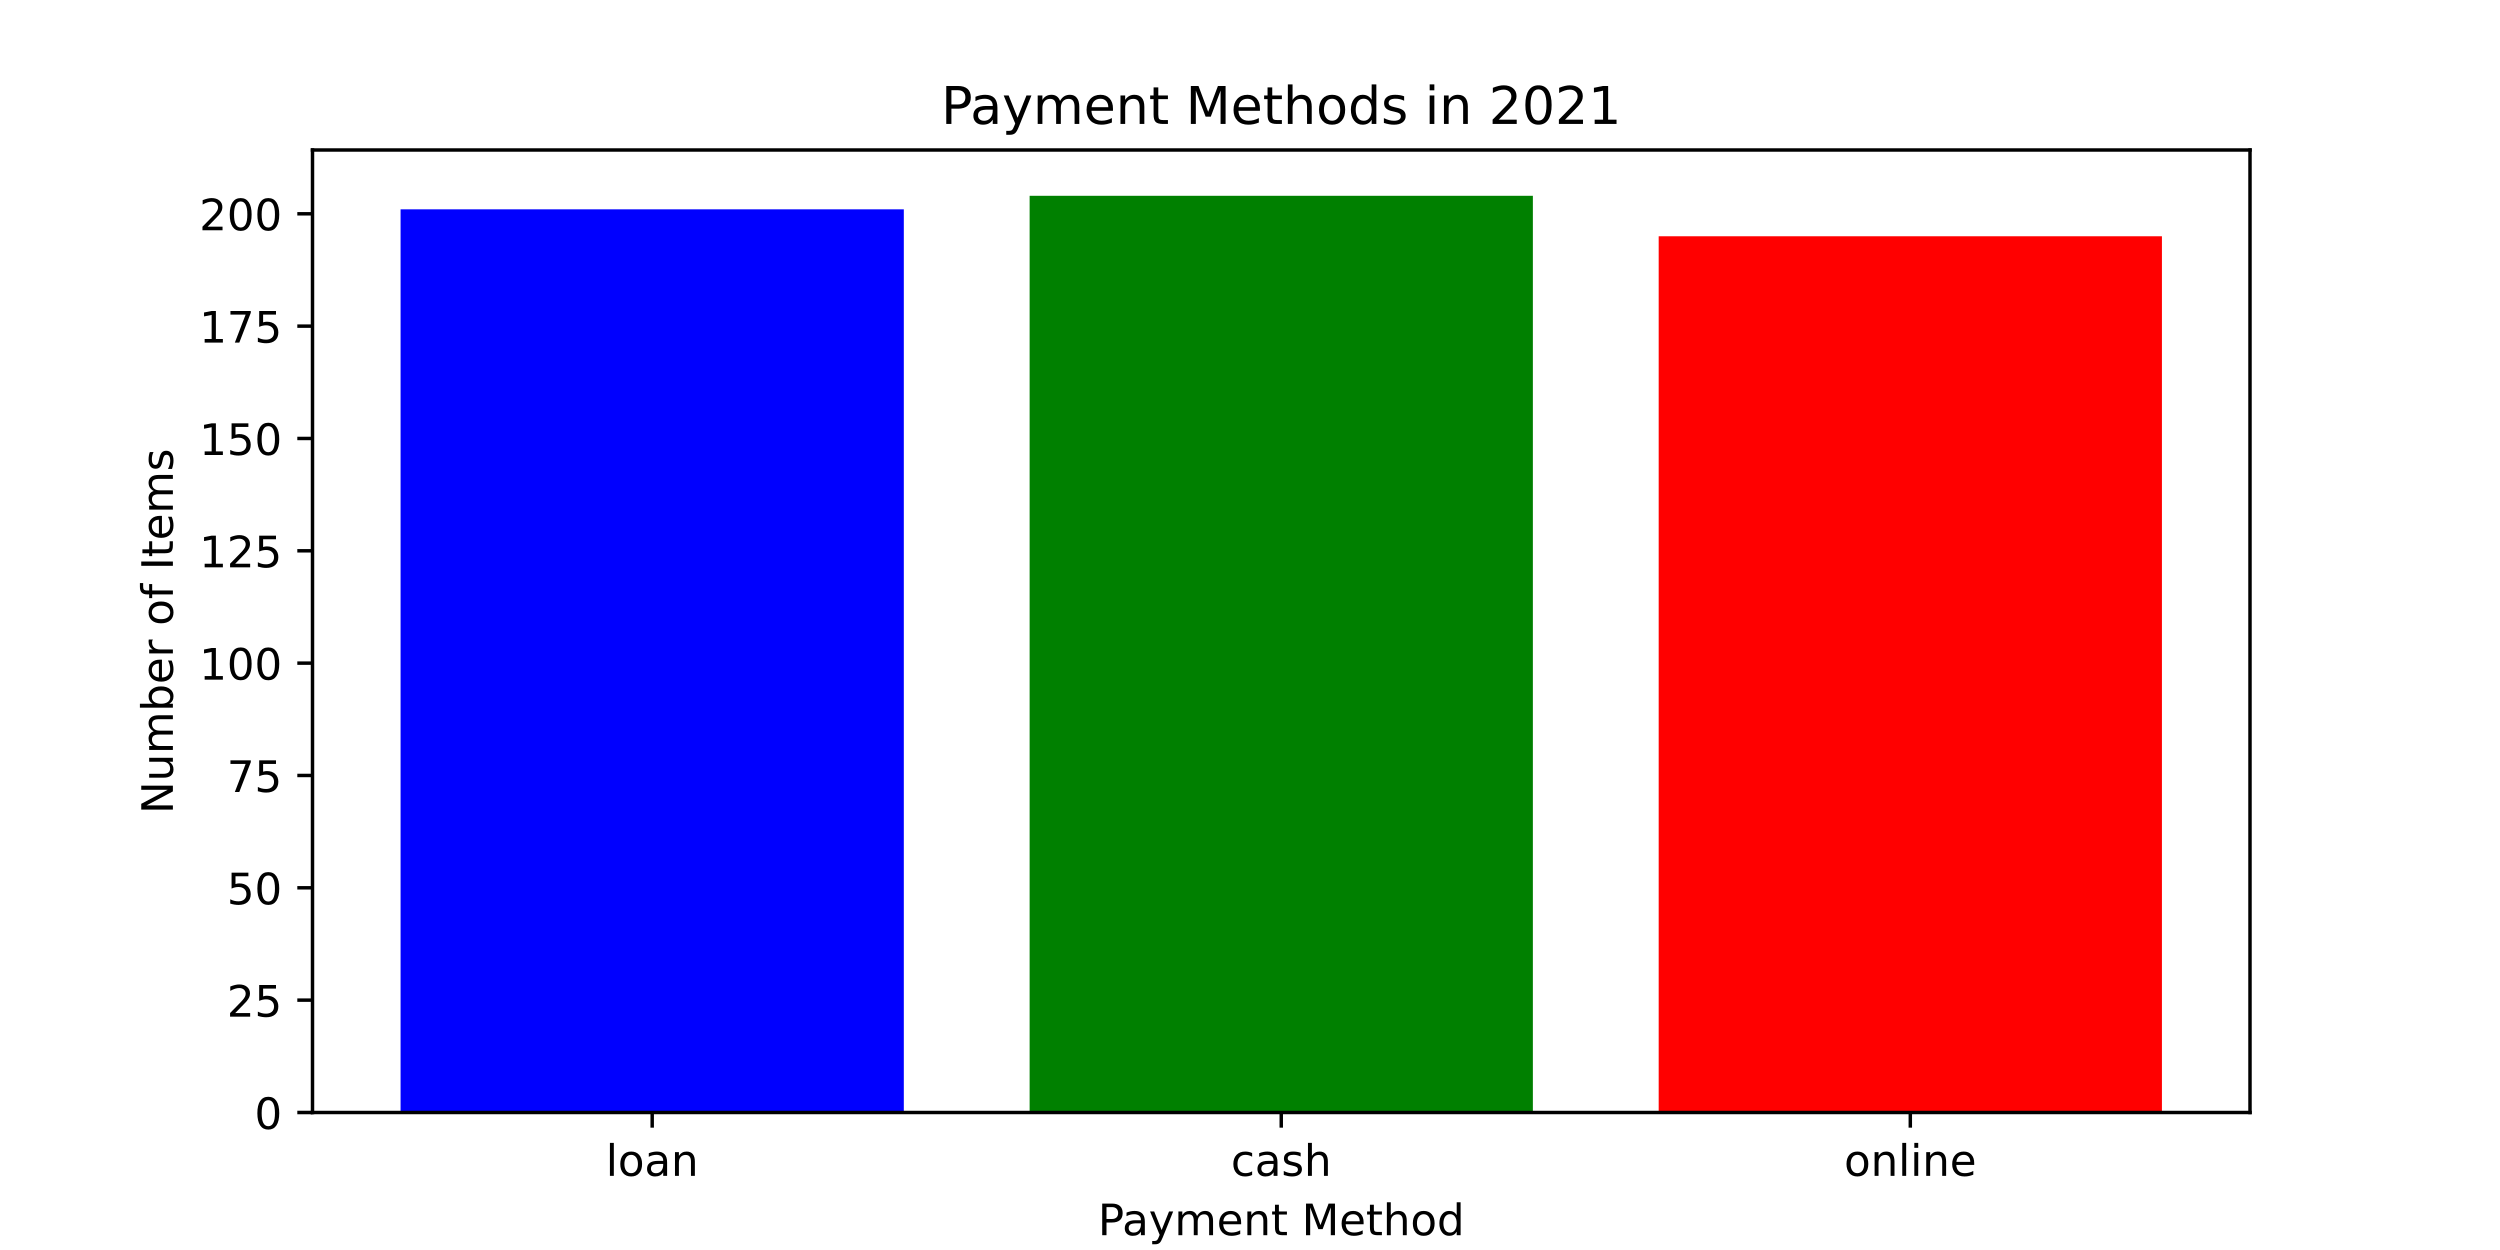
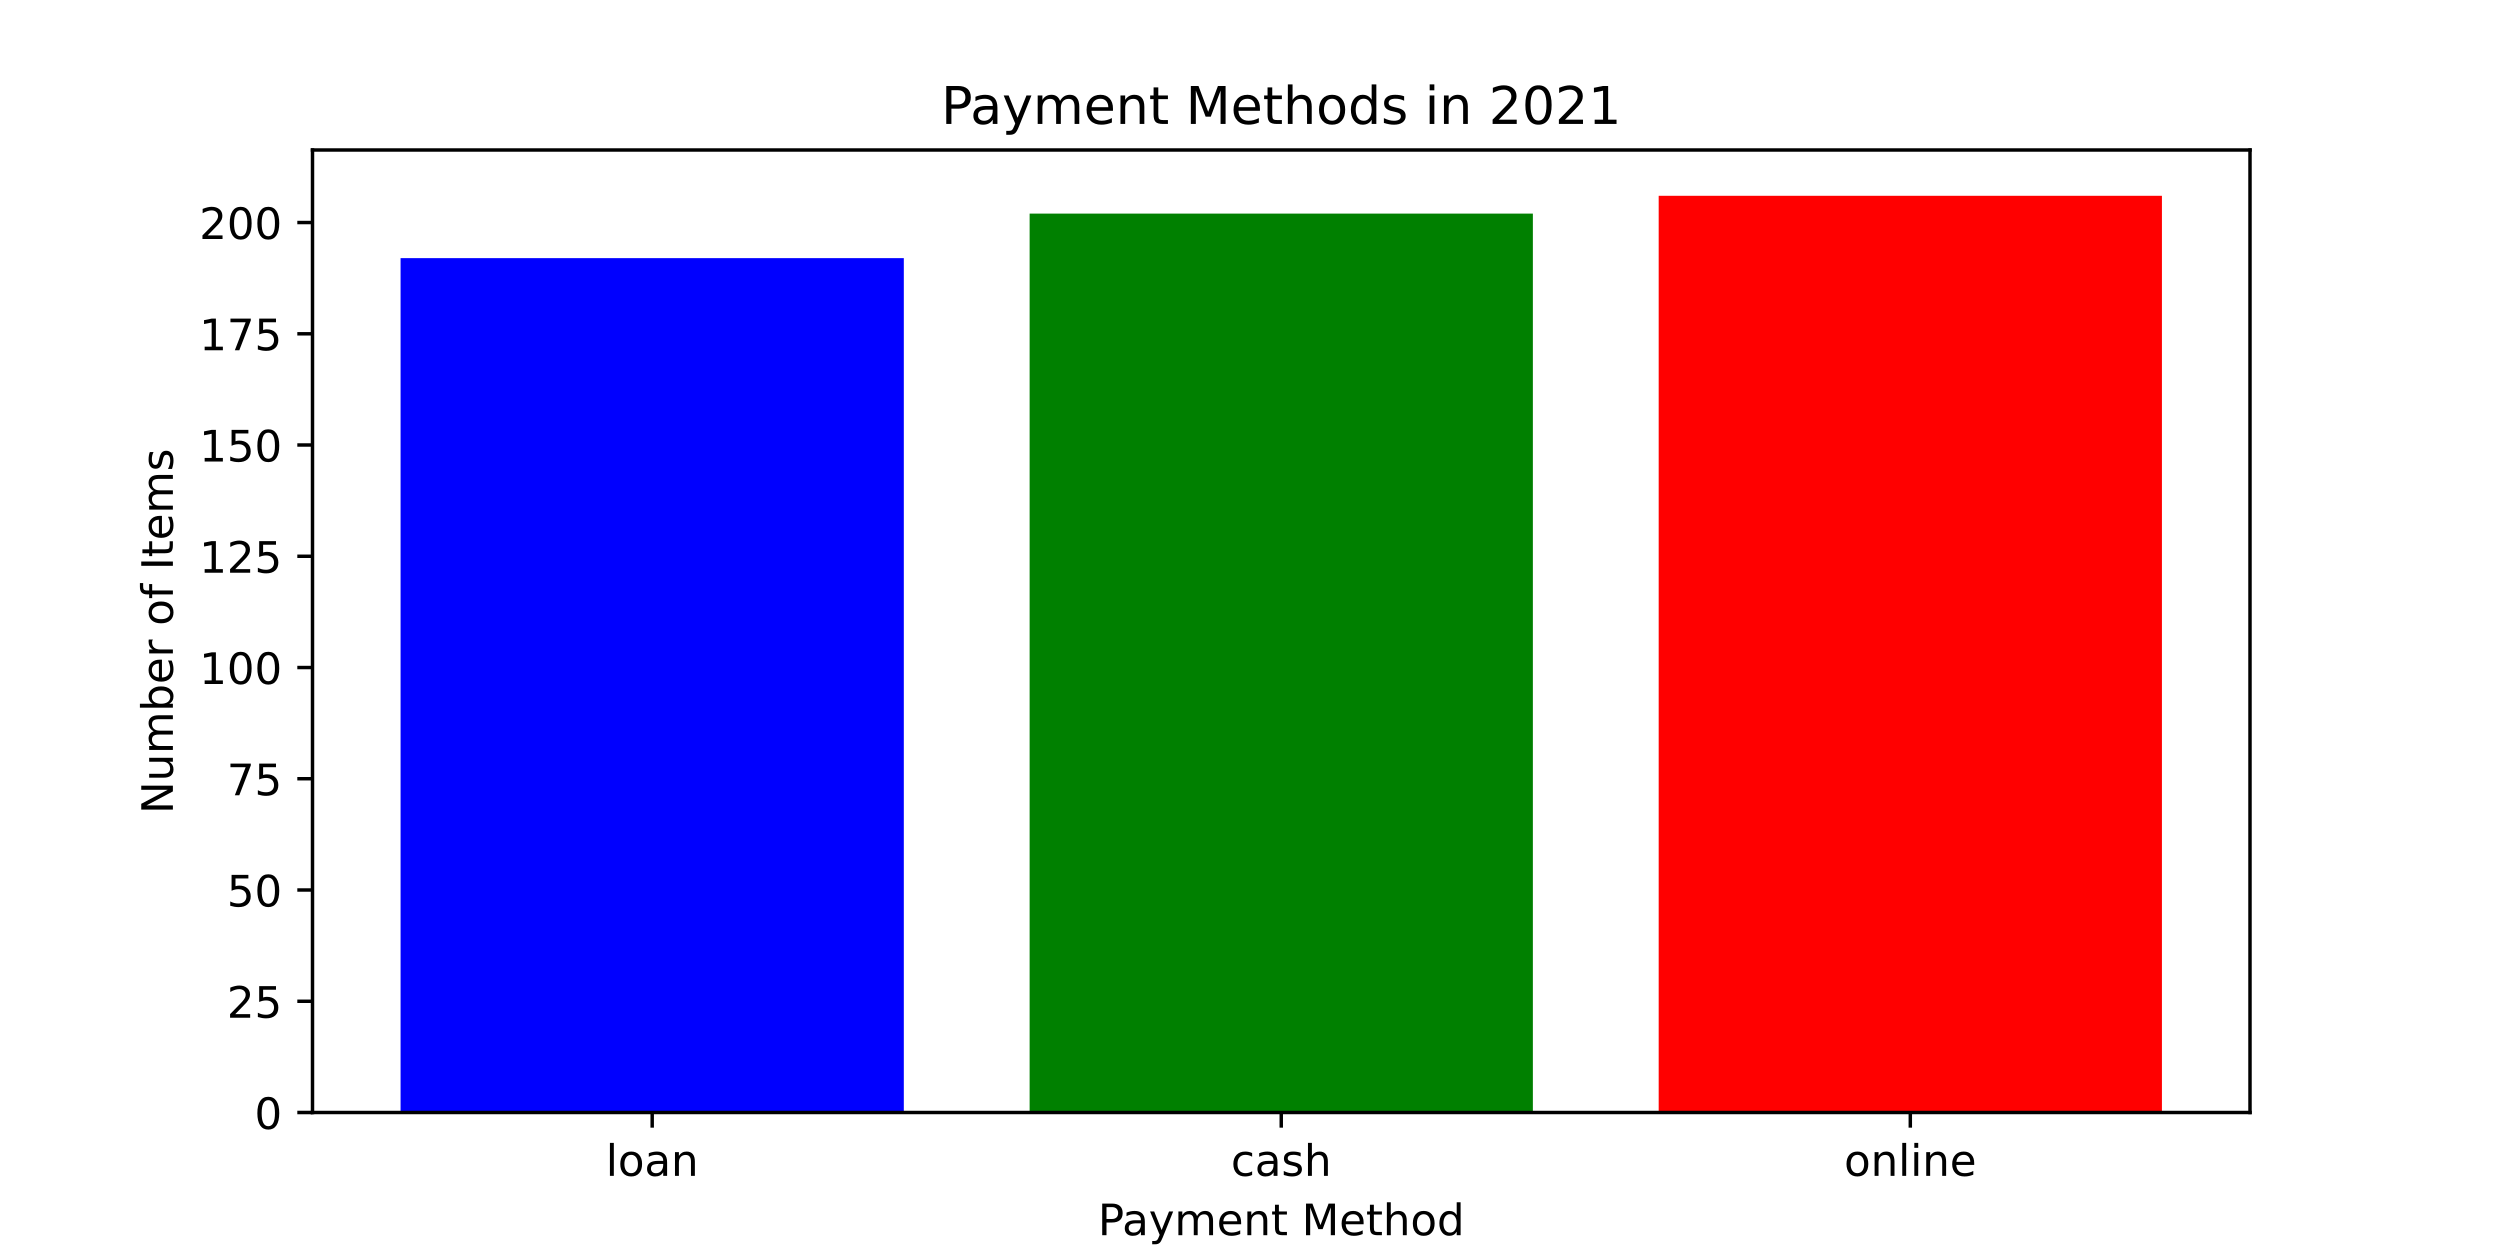
<svg xmlns="http://www.w3.org/2000/svg" xmlns:xlink="http://www.w3.org/1999/xlink" width="576pt" height="288pt" viewBox="0 0 576 288" version="1.1">
  <defs>
    <style type="text/css">*{stroke-linejoin: round; stroke-linecap: butt}</style>
  </defs>
  <g id="figure_1">
    <g id="patch_1">
      <path d="M 0 288  L 576 288  L 576 0  L 0 0  z " style="fill: #ffffff" />
    </g>
    <g id="axes_1">
      <g id="patch_2">
        <path d="M 72 256.32  L 518.4 256.32  L 518.4 34.56  L 72 34.56  z " style="fill: #ffffff" />
      </g>
      <g id="patch_3">
-         <path d="M 92.291 256.32  L 208.239 256.32  L 208.239 48.226  L 92.291 48.226  z " clip-path="url(#pbe006091a9)" style="fill: #0000ff" />
+         <path d="M 92.291 256.32  L 208.239 256.32  L 208.239 59.473  L 92.291 59.473  z " clip-path="url(#p62ee434f42)" style="fill: #0000ff" />
      </g>
      <g id="patch_4">
-         <path d="M 237.226 256.32  L 353.174 256.32  L 353.174 45.12  L 237.226 45.12  z " clip-path="url(#pbe006091a9)" style="fill: #008000" />
+         <path d="M 237.226 256.32  L 353.174 256.32  L 353.174 49.221  L 237.226 49.221  z " clip-path="url(#p62ee434f42)" style="fill: #008000" />
      </g>
      <g id="patch_5">
-         <path d="M 382.161 256.32  L 498.109 256.32  L 498.109 54.438  L 382.161 54.438  z " clip-path="url(#pbe006091a9)" style="fill: #ff0000" />
+         <path d="M 382.161 256.32  L 498.109 256.32  L 498.109 45.12  L 382.161 45.12  z " clip-path="url(#p62ee434f42)" style="fill: #ff0000" />
      </g>
      <g id="matplotlib.axis_1">
        <g id="xtick_1">
          <g id="line2d_1">
            <defs>
-               <path id="m2adef48b5e" d="M 0 0  L 0 3.5  " style="stroke: #000000; stroke-width: 0.8" />
+               <path id="mc4c5c4615b" d="M 0 0  L 0 3.5  " style="stroke: #000000; stroke-width: 0.8" />
            </defs>
            <g>
-               <use xlink:href="#m2adef48b5e" x="150.265" y="256.32" style="stroke: #000000; stroke-width: 0.8" />
+               <use xlink:href="#mc4c5c4615b" x="150.265" y="256.32" style="stroke: #000000; stroke-width: 0.8" />
            </g>
          </g>
          <g id="text_1">
            <g transform="translate(139.5837 270.9184) scale(0.1 -0.1)">
              <defs>
                <path id="DejaVuSans-6c" d="M 603 4863  L 1178 4863  L 1178 0  L 603 0  L 603 4863  z " transform="scale(0.015625)" />
                <path id="DejaVuSans-6f" d="M 1959 3097  Q 1497 3097 1228 2736  Q 959 2375 959 1747  Q 959 1119 1226 758  Q 1494 397 1959 397  Q 2419 397 2687 759  Q 2956 1122 2956 1747  Q 2956 2369 2687 2733  Q 2419 3097 1959 3097  z M 1959 3584  Q 2709 3584 3137 3096  Q 3566 2609 3566 1747  Q 3566 888 3137 398  Q 2709 -91 1959 -91  Q 1206 -91 779 398  Q 353 888 353 1747  Q 353 2609 779 3096  Q 1206 3584 1959 3584  z " transform="scale(0.015625)" />
                <path id="DejaVuSans-61" d="M 2194 1759  Q 1497 1759 1228 1600  Q 959 1441 959 1056  Q 959 750 1161 570  Q 1363 391 1709 391  Q 2188 391 2477 730  Q 2766 1069 2766 1631  L 2766 1759  L 2194 1759  z M 3341 1997  L 3341 0  L 2766 0  L 2766 531  Q 2569 213 2275 61  Q 1981 -91 1556 -91  Q 1019 -91 701 211  Q 384 513 384 1019  Q 384 1609 779 1909  Q 1175 2209 1959 2209  L 2766 2209  L 2766 2266  Q 2766 2663 2505 2880  Q 2244 3097 1772 3097  Q 1472 3097 1187 3025  Q 903 2953 641 2809  L 641 3341  Q 956 3463 1253 3523  Q 1550 3584 1831 3584  Q 2591 3584 2966 3190  Q 3341 2797 3341 1997  z " transform="scale(0.015625)" />
                <path id="DejaVuSans-6e" d="M 3513 2113  L 3513 0  L 2938 0  L 2938 2094  Q 2938 2591 2744 2837  Q 2550 3084 2163 3084  Q 1697 3084 1428 2787  Q 1159 2491 1159 1978  L 1159 0  L 581 0  L 581 3500  L 1159 3500  L 1159 2956  Q 1366 3272 1645 3428  Q 1925 3584 2291 3584  Q 2894 3584 3203 3211  Q 3513 2838 3513 2113  z " transform="scale(0.015625)" />
              </defs>
              <use xlink:href="#DejaVuSans-6c" />
              <use xlink:href="#DejaVuSans-6f" x="27.783" />
              <use xlink:href="#DejaVuSans-61" x="88.965" />
              <use xlink:href="#DejaVuSans-6e" x="150.244" />
            </g>
          </g>
        </g>
        <g id="xtick_2">
          <g id="line2d_2">
            <g>
-               <use xlink:href="#m2adef48b5e" x="295.2" y="256.32" style="stroke: #000000; stroke-width: 0.8" />
+               <use xlink:href="#mc4c5c4615b" x="295.2" y="256.32" style="stroke: #000000; stroke-width: 0.8" />
            </g>
          </g>
          <g id="text_2">
            <g transform="translate(283.6133 270.9184) scale(0.1 -0.1)">
              <defs>
                <path id="DejaVuSans-63" d="M 3122 3366  L 3122 2828  Q 2878 2963 2633 3030  Q 2388 3097 2138 3097  Q 1578 3097 1268 2742  Q 959 2388 959 1747  Q 959 1106 1268 751  Q 1578 397 2138 397  Q 2388 397 2633 464  Q 2878 531 3122 666  L 3122 134  Q 2881 22 2623 -34  Q 2366 -91 2075 -91  Q 1284 -91 818 406  Q 353 903 353 1747  Q 353 2603 823 3093  Q 1294 3584 2113 3584  Q 2378 3584 2631 3529  Q 2884 3475 3122 3366  z " transform="scale(0.015625)" />
                <path id="DejaVuSans-73" d="M 2834 3397  L 2834 2853  Q 2591 2978 2328 3040  Q 2066 3103 1784 3103  Q 1356 3103 1142 2972  Q 928 2841 928 2578  Q 928 2378 1081 2264  Q 1234 2150 1697 2047  L 1894 2003  Q 2506 1872 2764 1633  Q 3022 1394 3022 966  Q 3022 478 2636 193  Q 2250 -91 1575 -91  Q 1294 -91 989 -36  Q 684 19 347 128  L 347 722  Q 666 556 975 473  Q 1284 391 1588 391  Q 1994 391 2212 530  Q 2431 669 2431 922  Q 2431 1156 2273 1281  Q 2116 1406 1581 1522  L 1381 1569  Q 847 1681 609 1914  Q 372 2147 372 2553  Q 372 3047 722 3315  Q 1072 3584 1716 3584  Q 2034 3584 2315 3537  Q 2597 3491 2834 3397  z " transform="scale(0.015625)" />
                <path id="DejaVuSans-68" d="M 3513 2113  L 3513 0  L 2938 0  L 2938 2094  Q 2938 2591 2744 2837  Q 2550 3084 2163 3084  Q 1697 3084 1428 2787  Q 1159 2491 1159 1978  L 1159 0  L 581 0  L 581 4863  L 1159 4863  L 1159 2956  Q 1366 3272 1645 3428  Q 1925 3584 2291 3584  Q 2894 3584 3203 3211  Q 3513 2838 3513 2113  z " transform="scale(0.015625)" />
              </defs>
              <use xlink:href="#DejaVuSans-63" />
              <use xlink:href="#DejaVuSans-61" x="54.98" />
              <use xlink:href="#DejaVuSans-73" x="116.26" />
              <use xlink:href="#DejaVuSans-68" x="168.359" />
            </g>
          </g>
        </g>
        <g id="xtick_3">
          <g id="line2d_3">
            <g>
-               <use xlink:href="#m2adef48b5e" x="440.135" y="256.32" style="stroke: #000000; stroke-width: 0.8" />
+               <use xlink:href="#mc4c5c4615b" x="440.135" y="256.32" style="stroke: #000000; stroke-width: 0.8" />
            </g>
          </g>
          <g id="text_3">
            <g transform="translate(424.8835 270.9184) scale(0.1 -0.1)">
              <defs>
                <path id="DejaVuSans-69" d="M 603 3500  L 1178 3500  L 1178 0  L 603 0  L 603 3500  z M 603 4863  L 1178 4863  L 1178 4134  L 603 4134  L 603 4863  z " transform="scale(0.015625)" />
                <path id="DejaVuSans-65" d="M 3597 1894  L 3597 1613  L 953 1613  Q 991 1019 1311 708  Q 1631 397 2203 397  Q 2534 397 2845 478  Q 3156 559 3463 722  L 3463 178  Q 3153 47 2828 -22  Q 2503 -91 2169 -91  Q 1331 -91 842 396  Q 353 884 353 1716  Q 353 2575 817 3079  Q 1281 3584 2069 3584  Q 2775 3584 3186 3129  Q 3597 2675 3597 1894  z M 3022 2063  Q 3016 2534 2758 2815  Q 2500 3097 2075 3097  Q 1594 3097 1305 2825  Q 1016 2553 972 2059  L 3022 2063  z " transform="scale(0.015625)" />
              </defs>
              <use xlink:href="#DejaVuSans-6f" />
              <use xlink:href="#DejaVuSans-6e" x="61.182" />
              <use xlink:href="#DejaVuSans-6c" x="124.561" />
              <use xlink:href="#DejaVuSans-69" x="152.344" />
              <use xlink:href="#DejaVuSans-6e" x="180.127" />
              <use xlink:href="#DejaVuSans-65" x="243.506" />
            </g>
          </g>
        </g>
        <g id="text_4">
          <g transform="translate(252.9688 284.5966) scale(0.1 -0.1)">
            <defs>
              <path id="DejaVuSans-50" d="M 1259 4147  L 1259 2394  L 2053 2394  Q 2494 2394 2734 2622  Q 2975 2850 2975 3272  Q 2975 3691 2734 3919  Q 2494 4147 2053 4147  L 1259 4147  z M 628 4666  L 2053 4666  Q 2838 4666 3239 4311  Q 3641 3956 3641 3272  Q 3641 2581 3239 2228  Q 2838 1875 2053 1875  L 1259 1875  L 1259 0  L 628 0  L 628 4666  z " transform="scale(0.015625)" />
              <path id="DejaVuSans-79" d="M 2059 -325  Q 1816 -950 1584 -1140  Q 1353 -1331 966 -1331  L 506 -1331  L 506 -850  L 844 -850  Q 1081 -850 1212 -737  Q 1344 -625 1503 -206  L 1606 56  L 191 3500  L 800 3500  L 1894 763  L 2988 3500  L 3597 3500  L 2059 -325  z " transform="scale(0.015625)" />
              <path id="DejaVuSans-6d" d="M 3328 2828  Q 3544 3216 3844 3400  Q 4144 3584 4550 3584  Q 5097 3584 5394 3201  Q 5691 2819 5691 2113  L 5691 0  L 5113 0  L 5113 2094  Q 5113 2597 4934 2840  Q 4756 3084 4391 3084  Q 3944 3084 3684 2787  Q 3425 2491 3425 1978  L 3425 0  L 2847 0  L 2847 2094  Q 2847 2600 2669 2842  Q 2491 3084 2119 3084  Q 1678 3084 1418 2786  Q 1159 2488 1159 1978  L 1159 0  L 581 0  L 581 3500  L 1159 3500  L 1159 2956  Q 1356 3278 1631 3431  Q 1906 3584 2284 3584  Q 2666 3584 2933 3390  Q 3200 3197 3328 2828  z " transform="scale(0.015625)" />
              <path id="DejaVuSans-74" d="M 1172 4494  L 1172 3500  L 2356 3500  L 2356 3053  L 1172 3053  L 1172 1153  Q 1172 725 1289 603  Q 1406 481 1766 481  L 2356 481  L 2356 0  L 1766 0  Q 1100 0 847 248  Q 594 497 594 1153  L 594 3053  L 172 3053  L 172 3500  L 594 3500  L 594 4494  L 1172 4494  z " transform="scale(0.015625)" />
              <path id="DejaVuSans-20" transform="scale(0.015625)" />
              <path id="DejaVuSans-4d" d="M 628 4666  L 1569 4666  L 2759 1491  L 3956 4666  L 4897 4666  L 4897 0  L 4281 0  L 4281 4097  L 3078 897  L 2444 897  L 1241 4097  L 1241 0  L 628 0  L 628 4666  z " transform="scale(0.015625)" />
              <path id="DejaVuSans-64" d="M 2906 2969  L 2906 4863  L 3481 4863  L 3481 0  L 2906 0  L 2906 525  Q 2725 213 2448 61  Q 2172 -91 1784 -91  Q 1150 -91 751 415  Q 353 922 353 1747  Q 353 2572 751 3078  Q 1150 3584 1784 3584  Q 2172 3584 2448 3432  Q 2725 3281 2906 2969  z M 947 1747  Q 947 1113 1208 752  Q 1469 391 1925 391  Q 2381 391 2643 752  Q 2906 1113 2906 1747  Q 2906 2381 2643 2742  Q 2381 3103 1925 3103  Q 1469 3103 1208 2742  Q 947 2381 947 1747  z " transform="scale(0.015625)" />
            </defs>
            <use xlink:href="#DejaVuSans-50" />
            <use xlink:href="#DejaVuSans-61" x="55.803" />
            <use xlink:href="#DejaVuSans-79" x="117.082" />
            <use xlink:href="#DejaVuSans-6d" x="176.262" />
            <use xlink:href="#DejaVuSans-65" x="273.674" />
            <use xlink:href="#DejaVuSans-6e" x="335.197" />
            <use xlink:href="#DejaVuSans-74" x="398.576" />
            <use xlink:href="#DejaVuSans-20" x="437.785" />
            <use xlink:href="#DejaVuSans-4d" x="469.572" />
            <use xlink:href="#DejaVuSans-65" x="555.852" />
            <use xlink:href="#DejaVuSans-74" x="617.375" />
            <use xlink:href="#DejaVuSans-68" x="656.584" />
            <use xlink:href="#DejaVuSans-6f" x="719.963" />
            <use xlink:href="#DejaVuSans-64" x="781.145" />
          </g>
        </g>
      </g>
      <g id="matplotlib.axis_2">
        <g id="ytick_1">
          <g id="line2d_4">
            <defs>
-               <path id="mc7df7e4d3c" d="M 0 0  L -3.5 0  " style="stroke: #000000; stroke-width: 0.8" />
+               <path id="m25632ff649" d="M 0 0  L -3.5 0  " style="stroke: #000000; stroke-width: 0.8" />
            </defs>
            <g>
-               <use xlink:href="#mc7df7e4d3c" x="72" y="256.32" style="stroke: #000000; stroke-width: 0.8" />
+               <use xlink:href="#m25632ff649" x="72" y="256.32" style="stroke: #000000; stroke-width: 0.8" />
            </g>
          </g>
          <g id="text_5">
            <g transform="translate(58.6375 260.1192) scale(0.1 -0.1)">
              <defs>
                <path id="DejaVuSans-30" d="M 2034 4250  Q 1547 4250 1301 3770  Q 1056 3291 1056 2328  Q 1056 1369 1301 889  Q 1547 409 2034 409  Q 2525 409 2770 889  Q 3016 1369 3016 2328  Q 3016 3291 2770 3770  Q 2525 4250 2034 4250  z M 2034 4750  Q 2819 4750 3233 4129  Q 3647 3509 3647 2328  Q 3647 1150 3233 529  Q 2819 -91 2034 -91  Q 1250 -91 836 529  Q 422 1150 422 2328  Q 422 3509 836 4129  Q 1250 4750 2034 4750  z " transform="scale(0.015625)" />
              </defs>
              <use xlink:href="#DejaVuSans-30" />
            </g>
          </g>
        </g>
        <g id="ytick_2">
          <g id="line2d_5">
            <g>
-               <use xlink:href="#mc7df7e4d3c" x="72" y="230.438" style="stroke: #000000; stroke-width: 0.8" />
+               <use xlink:href="#m25632ff649" x="72" y="230.689" style="stroke: #000000; stroke-width: 0.8" />
            </g>
          </g>
          <g id="text_6">
-             <g transform="translate(52.275 234.2369) scale(0.1 -0.1)">
+             <g transform="translate(52.275 234.4882) scale(0.1 -0.1)">
              <defs>
                <path id="DejaVuSans-32" d="M 1228 531  L 3431 531  L 3431 0  L 469 0  L 469 531  Q 828 903 1448 1529  Q 2069 2156 2228 2338  Q 2531 2678 2651 2914  Q 2772 3150 2772 3378  Q 2772 3750 2511 3984  Q 2250 4219 1831 4219  Q 1534 4219 1204 4116  Q 875 4013 500 3803  L 500 4441  Q 881 4594 1212 4672  Q 1544 4750 1819 4750  Q 2544 4750 2975 4387  Q 3406 4025 3406 3419  Q 3406 3131 3298 2873  Q 3191 2616 2906 2266  Q 2828 2175 2409 1742  Q 1991 1309 1228 531  z " transform="scale(0.015625)" />
                <path id="DejaVuSans-35" d="M 691 4666  L 3169 4666  L 3169 4134  L 1269 4134  L 1269 2991  Q 1406 3038 1543 3061  Q 1681 3084 1819 3084  Q 2600 3084 3056 2656  Q 3513 2228 3513 1497  Q 3513 744 3044 326  Q 2575 -91 1722 -91  Q 1428 -91 1123 -41  Q 819 9 494 109  L 494 744  Q 775 591 1075 516  Q 1375 441 1709 441  Q 2250 441 2565 725  Q 2881 1009 2881 1497  Q 2881 1984 2565 2268  Q 2250 2553 1709 2553  Q 1456 2553 1204 2497  Q 953 2441 691 2322  L 691 4666  z " transform="scale(0.015625)" />
              </defs>
              <use xlink:href="#DejaVuSans-32" />
              <use xlink:href="#DejaVuSans-35" x="63.623" />
            </g>
          </g>
        </g>
        <g id="ytick_3">
          <g id="line2d_6">
            <g>
-               <use xlink:href="#mc7df7e4d3c" x="72" y="204.555" style="stroke: #000000; stroke-width: 0.8" />
+               <use xlink:href="#m25632ff649" x="72" y="205.058" style="stroke: #000000; stroke-width: 0.8" />
            </g>
          </g>
          <g id="text_7">
-             <g transform="translate(52.275 208.3545) scale(0.1 -0.1)">
+             <g transform="translate(52.275 208.8571) scale(0.1 -0.1)">
              <use xlink:href="#DejaVuSans-35" />
              <use xlink:href="#DejaVuSans-30" x="63.623" />
            </g>
          </g>
        </g>
        <g id="ytick_4">
          <g id="line2d_7">
            <g>
-               <use xlink:href="#mc7df7e4d3c" x="72" y="178.673" style="stroke: #000000; stroke-width: 0.8" />
+               <use xlink:href="#m25632ff649" x="72" y="179.427" style="stroke: #000000; stroke-width: 0.8" />
            </g>
          </g>
          <g id="text_8">
-             <g transform="translate(52.275 182.4722) scale(0.1 -0.1)">
+             <g transform="translate(52.275 183.226) scale(0.1 -0.1)">
              <defs>
                <path id="DejaVuSans-37" d="M 525 4666  L 3525 4666  L 3525 4397  L 1831 0  L 1172 0  L 2766 4134  L 525 4134  L 525 4666  z " transform="scale(0.015625)" />
              </defs>
              <use xlink:href="#DejaVuSans-37" />
              <use xlink:href="#DejaVuSans-35" x="63.623" />
            </g>
          </g>
        </g>
        <g id="ytick_5">
          <g id="line2d_8">
            <g>
-               <use xlink:href="#mc7df7e4d3c" x="72" y="152.791" style="stroke: #000000; stroke-width: 0.8" />
+               <use xlink:href="#m25632ff649" x="72" y="153.796" style="stroke: #000000; stroke-width: 0.8" />
            </g>
          </g>
          <g id="text_9">
-             <g transform="translate(45.9125 156.5898) scale(0.1 -0.1)">
+             <g transform="translate(45.9125 157.5949) scale(0.1 -0.1)">
              <defs>
                <path id="DejaVuSans-31" d="M 794 531  L 1825 531  L 1825 4091  L 703 3866  L 703 4441  L 1819 4666  L 2450 4666  L 2450 531  L 3481 531  L 3481 0  L 794 0  L 794 531  z " transform="scale(0.015625)" />
              </defs>
              <use xlink:href="#DejaVuSans-31" />
              <use xlink:href="#DejaVuSans-30" x="63.623" />
              <use xlink:href="#DejaVuSans-30" x="127.246" />
            </g>
          </g>
        </g>
        <g id="ytick_6">
          <g id="line2d_9">
            <g>
-               <use xlink:href="#mc7df7e4d3c" x="72" y="126.908" style="stroke: #000000; stroke-width: 0.8" />
+               <use xlink:href="#m25632ff649" x="72" y="128.165" style="stroke: #000000; stroke-width: 0.8" />
            </g>
          </g>
          <g id="text_10">
-             <g transform="translate(45.9125 130.7075) scale(0.1 -0.1)">
+             <g transform="translate(45.9125 131.9639) scale(0.1 -0.1)">
              <use xlink:href="#DejaVuSans-31" />
              <use xlink:href="#DejaVuSans-32" x="63.623" />
              <use xlink:href="#DejaVuSans-35" x="127.246" />
            </g>
          </g>
        </g>
        <g id="ytick_7">
          <g id="line2d_10">
            <g>
-               <use xlink:href="#mc7df7e4d3c" x="72" y="101.026" style="stroke: #000000; stroke-width: 0.8" />
+               <use xlink:href="#m25632ff649" x="72" y="102.534" style="stroke: #000000; stroke-width: 0.8" />
            </g>
          </g>
          <g id="text_11">
-             <g transform="translate(45.9125 104.8251) scale(0.1 -0.1)">
+             <g transform="translate(45.9125 106.3328) scale(0.1 -0.1)">
              <use xlink:href="#DejaVuSans-31" />
              <use xlink:href="#DejaVuSans-35" x="63.623" />
              <use xlink:href="#DejaVuSans-30" x="127.246" />
            </g>
          </g>
        </g>
        <g id="ytick_8">
          <g id="line2d_11">
            <g>
-               <use xlink:href="#mc7df7e4d3c" x="72" y="75.144" style="stroke: #000000; stroke-width: 0.8" />
+               <use xlink:href="#m25632ff649" x="72" y="76.903" style="stroke: #000000; stroke-width: 0.8" />
            </g>
          </g>
          <g id="text_12">
-             <g transform="translate(45.9125 78.94275) scale(0.1 -0.1)">
+             <g transform="translate(45.9125 80.70174) scale(0.1 -0.1)">
              <use xlink:href="#DejaVuSans-31" />
              <use xlink:href="#DejaVuSans-37" x="63.623" />
              <use xlink:href="#DejaVuSans-35" x="127.246" />
            </g>
          </g>
        </g>
        <g id="ytick_9">
          <g id="line2d_12">
            <g>
-               <use xlink:href="#mc7df7e4d3c" x="72" y="49.261" style="stroke: #000000; stroke-width: 0.8" />
+               <use xlink:href="#m25632ff649" x="72" y="51.271" style="stroke: #000000; stroke-width: 0.8" />
            </g>
          </g>
          <g id="text_13">
-             <g transform="translate(45.9125 53.06039) scale(0.1 -0.1)">
+             <g transform="translate(45.9125 55.07068) scale(0.1 -0.1)">
              <use xlink:href="#DejaVuSans-32" />
              <use xlink:href="#DejaVuSans-30" x="63.623" />
              <use xlink:href="#DejaVuSans-30" x="127.246" />
            </g>
          </g>
        </g>
        <g id="text_14">
          <g transform="translate(39.83281 187.5103) rotate(-90) scale(0.1 -0.1)">
            <defs>
              <path id="DejaVuSans-4e" d="M 628 4666  L 1478 4666  L 3547 763  L 3547 4666  L 4159 4666  L 4159 0  L 3309 0  L 1241 3903  L 1241 0  L 628 0  L 628 4666  z " transform="scale(0.015625)" />
              <path id="DejaVuSans-75" d="M 544 1381  L 544 3500  L 1119 3500  L 1119 1403  Q 1119 906 1312 657  Q 1506 409 1894 409  Q 2359 409 2629 706  Q 2900 1003 2900 1516  L 2900 3500  L 3475 3500  L 3475 0  L 2900 0  L 2900 538  Q 2691 219 2414 64  Q 2138 -91 1772 -91  Q 1169 -91 856 284  Q 544 659 544 1381  z M 1991 3584  L 1991 3584  z " transform="scale(0.015625)" />
              <path id="DejaVuSans-62" d="M 3116 1747  Q 3116 2381 2855 2742  Q 2594 3103 2138 3103  Q 1681 3103 1420 2742  Q 1159 2381 1159 1747  Q 1159 1113 1420 752  Q 1681 391 2138 391  Q 2594 391 2855 752  Q 3116 1113 3116 1747  z M 1159 2969  Q 1341 3281 1617 3432  Q 1894 3584 2278 3584  Q 2916 3584 3314 3078  Q 3713 2572 3713 1747  Q 3713 922 3314 415  Q 2916 -91 2278 -91  Q 1894 -91 1617 61  Q 1341 213 1159 525  L 1159 0  L 581 0  L 581 4863  L 1159 4863  L 1159 2969  z " transform="scale(0.015625)" />
              <path id="DejaVuSans-72" d="M 2631 2963  Q 2534 3019 2420 3045  Q 2306 3072 2169 3072  Q 1681 3072 1420 2755  Q 1159 2438 1159 1844  L 1159 0  L 581 0  L 581 3500  L 1159 3500  L 1159 2956  Q 1341 3275 1631 3429  Q 1922 3584 2338 3584  Q 2397 3584 2469 3576  Q 2541 3569 2628 3553  L 2631 2963  z " transform="scale(0.015625)" />
              <path id="DejaVuSans-66" d="M 2375 4863  L 2375 4384  L 1825 4384  Q 1516 4384 1395 4259  Q 1275 4134 1275 3809  L 1275 3500  L 2222 3500  L 2222 3053  L 1275 3053  L 1275 0  L 697 0  L 697 3053  L 147 3053  L 147 3500  L 697 3500  L 697 3744  Q 697 4328 969 4595  Q 1241 4863 1831 4863  L 2375 4863  z " transform="scale(0.015625)" />
              <path id="DejaVuSans-49" d="M 628 4666  L 1259 4666  L 1259 0  L 628 0  L 628 4666  z " transform="scale(0.015625)" />
            </defs>
            <use xlink:href="#DejaVuSans-4e" />
            <use xlink:href="#DejaVuSans-75" x="74.805" />
            <use xlink:href="#DejaVuSans-6d" x="138.184" />
            <use xlink:href="#DejaVuSans-62" x="235.596" />
            <use xlink:href="#DejaVuSans-65" x="299.072" />
            <use xlink:href="#DejaVuSans-72" x="360.596" />
            <use xlink:href="#DejaVuSans-20" x="401.709" />
            <use xlink:href="#DejaVuSans-6f" x="433.496" />
            <use xlink:href="#DejaVuSans-66" x="494.678" />
            <use xlink:href="#DejaVuSans-20" x="529.883" />
            <use xlink:href="#DejaVuSans-49" x="561.67" />
            <use xlink:href="#DejaVuSans-74" x="591.162" />
            <use xlink:href="#DejaVuSans-65" x="630.371" />
            <use xlink:href="#DejaVuSans-6d" x="691.895" />
            <use xlink:href="#DejaVuSans-73" x="789.307" />
          </g>
        </g>
      </g>
      <g id="patch_6">
        <path d="M 72 256.32  L 72 34.56  " style="fill: none; stroke: #000000; stroke-width: 0.8; stroke-linejoin: miter; stroke-linecap: square" />
      </g>
      <g id="patch_7">
        <path d="M 518.4 256.32  L 518.4 34.56  " style="fill: none; stroke: #000000; stroke-width: 0.8; stroke-linejoin: miter; stroke-linecap: square" />
      </g>
      <g id="patch_8">
        <path d="M 72 256.32  L 518.4 256.32  " style="fill: none; stroke: #000000; stroke-width: 0.8; stroke-linejoin: miter; stroke-linecap: square" />
      </g>
      <g id="patch_9">
        <path d="M 72 34.56  L 518.4 34.56  " style="fill: none; stroke: #000000; stroke-width: 0.8; stroke-linejoin: miter; stroke-linecap: square" />
      </g>
      <g id="text_15">
        <g transform="translate(216.8438 28.56) scale(0.12 -0.12)">
          <use xlink:href="#DejaVuSans-50" />
          <use xlink:href="#DejaVuSans-61" x="55.803" />
          <use xlink:href="#DejaVuSans-79" x="117.082" />
          <use xlink:href="#DejaVuSans-6d" x="176.262" />
          <use xlink:href="#DejaVuSans-65" x="273.674" />
          <use xlink:href="#DejaVuSans-6e" x="335.197" />
          <use xlink:href="#DejaVuSans-74" x="398.576" />
          <use xlink:href="#DejaVuSans-20" x="437.785" />
          <use xlink:href="#DejaVuSans-4d" x="469.572" />
          <use xlink:href="#DejaVuSans-65" x="555.852" />
          <use xlink:href="#DejaVuSans-74" x="617.375" />
          <use xlink:href="#DejaVuSans-68" x="656.584" />
          <use xlink:href="#DejaVuSans-6f" x="719.963" />
          <use xlink:href="#DejaVuSans-64" x="781.145" />
          <use xlink:href="#DejaVuSans-73" x="844.621" />
          <use xlink:href="#DejaVuSans-20" x="896.721" />
          <use xlink:href="#DejaVuSans-69" x="928.508" />
          <use xlink:href="#DejaVuSans-6e" x="956.291" />
          <use xlink:href="#DejaVuSans-20" x="1019.67" />
          <use xlink:href="#DejaVuSans-32" x="1051.457" />
          <use xlink:href="#DejaVuSans-30" x="1115.08" />
          <use xlink:href="#DejaVuSans-32" x="1178.703" />
          <use xlink:href="#DejaVuSans-31" x="1242.326" />
        </g>
      </g>
    </g>
  </g>
  <defs>
-     <clipPath id="pbe006091a9">
+     <clipPath id="p62ee434f42">
      <rect x="72" y="34.56" width="446.4" height="221.76" />
    </clipPath>
  </defs>
</svg>
